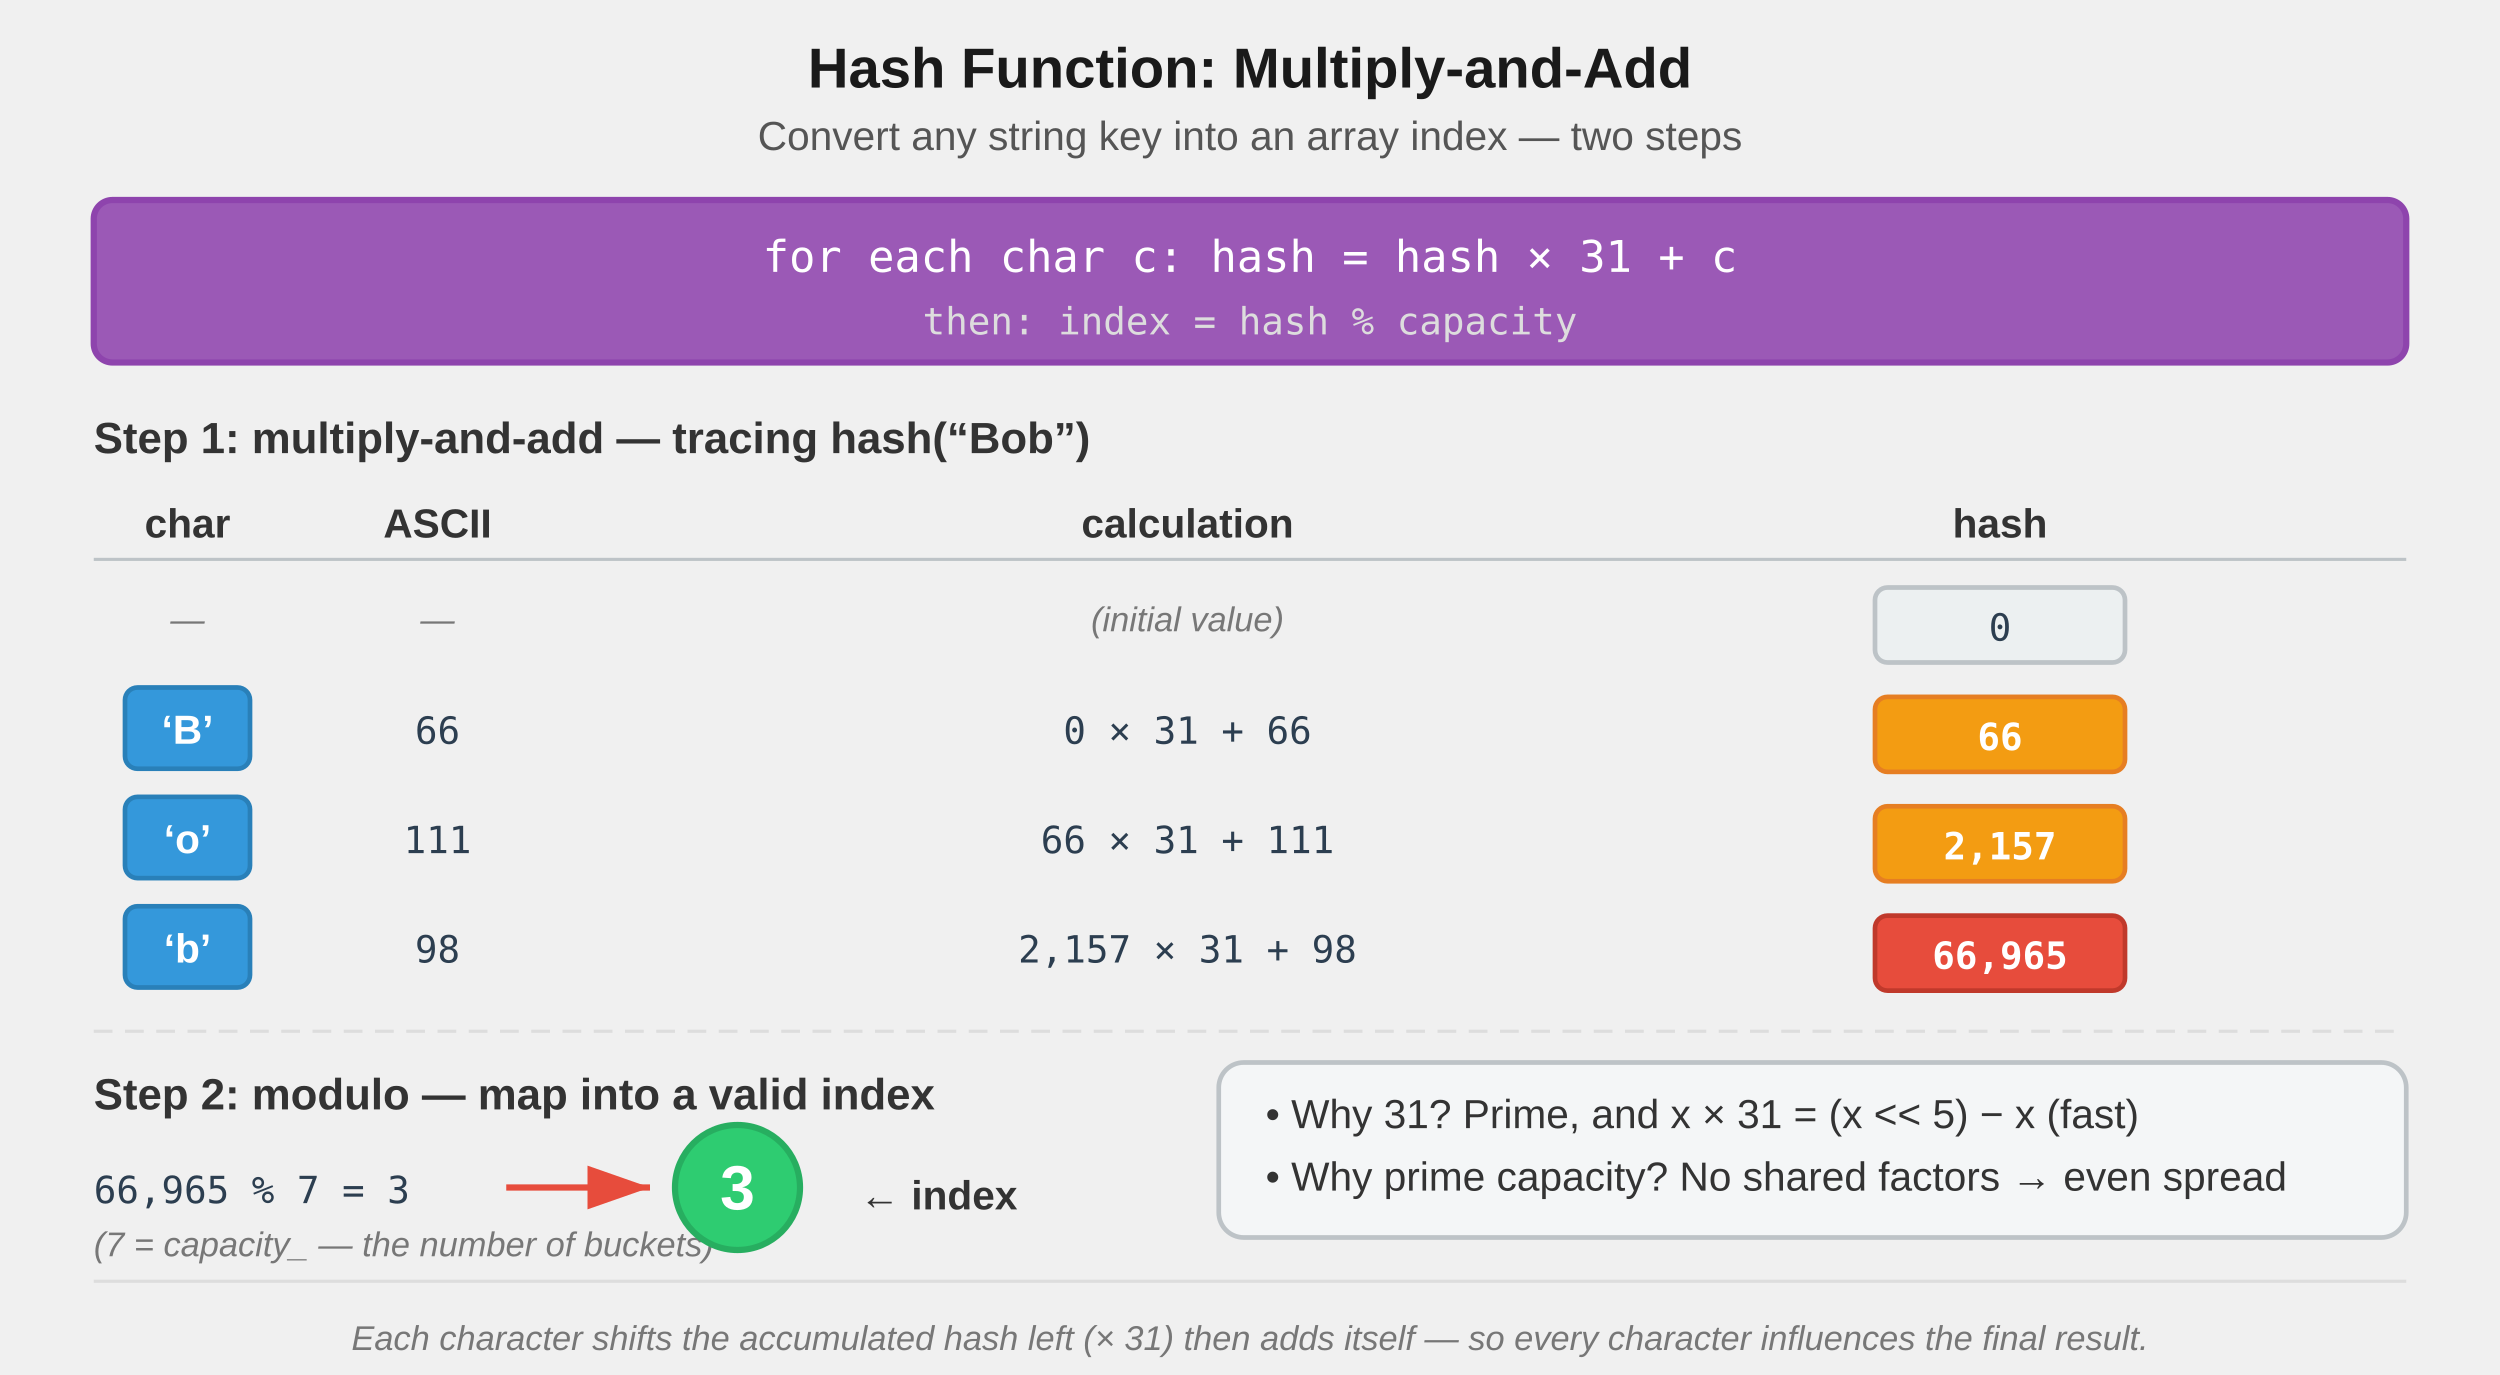
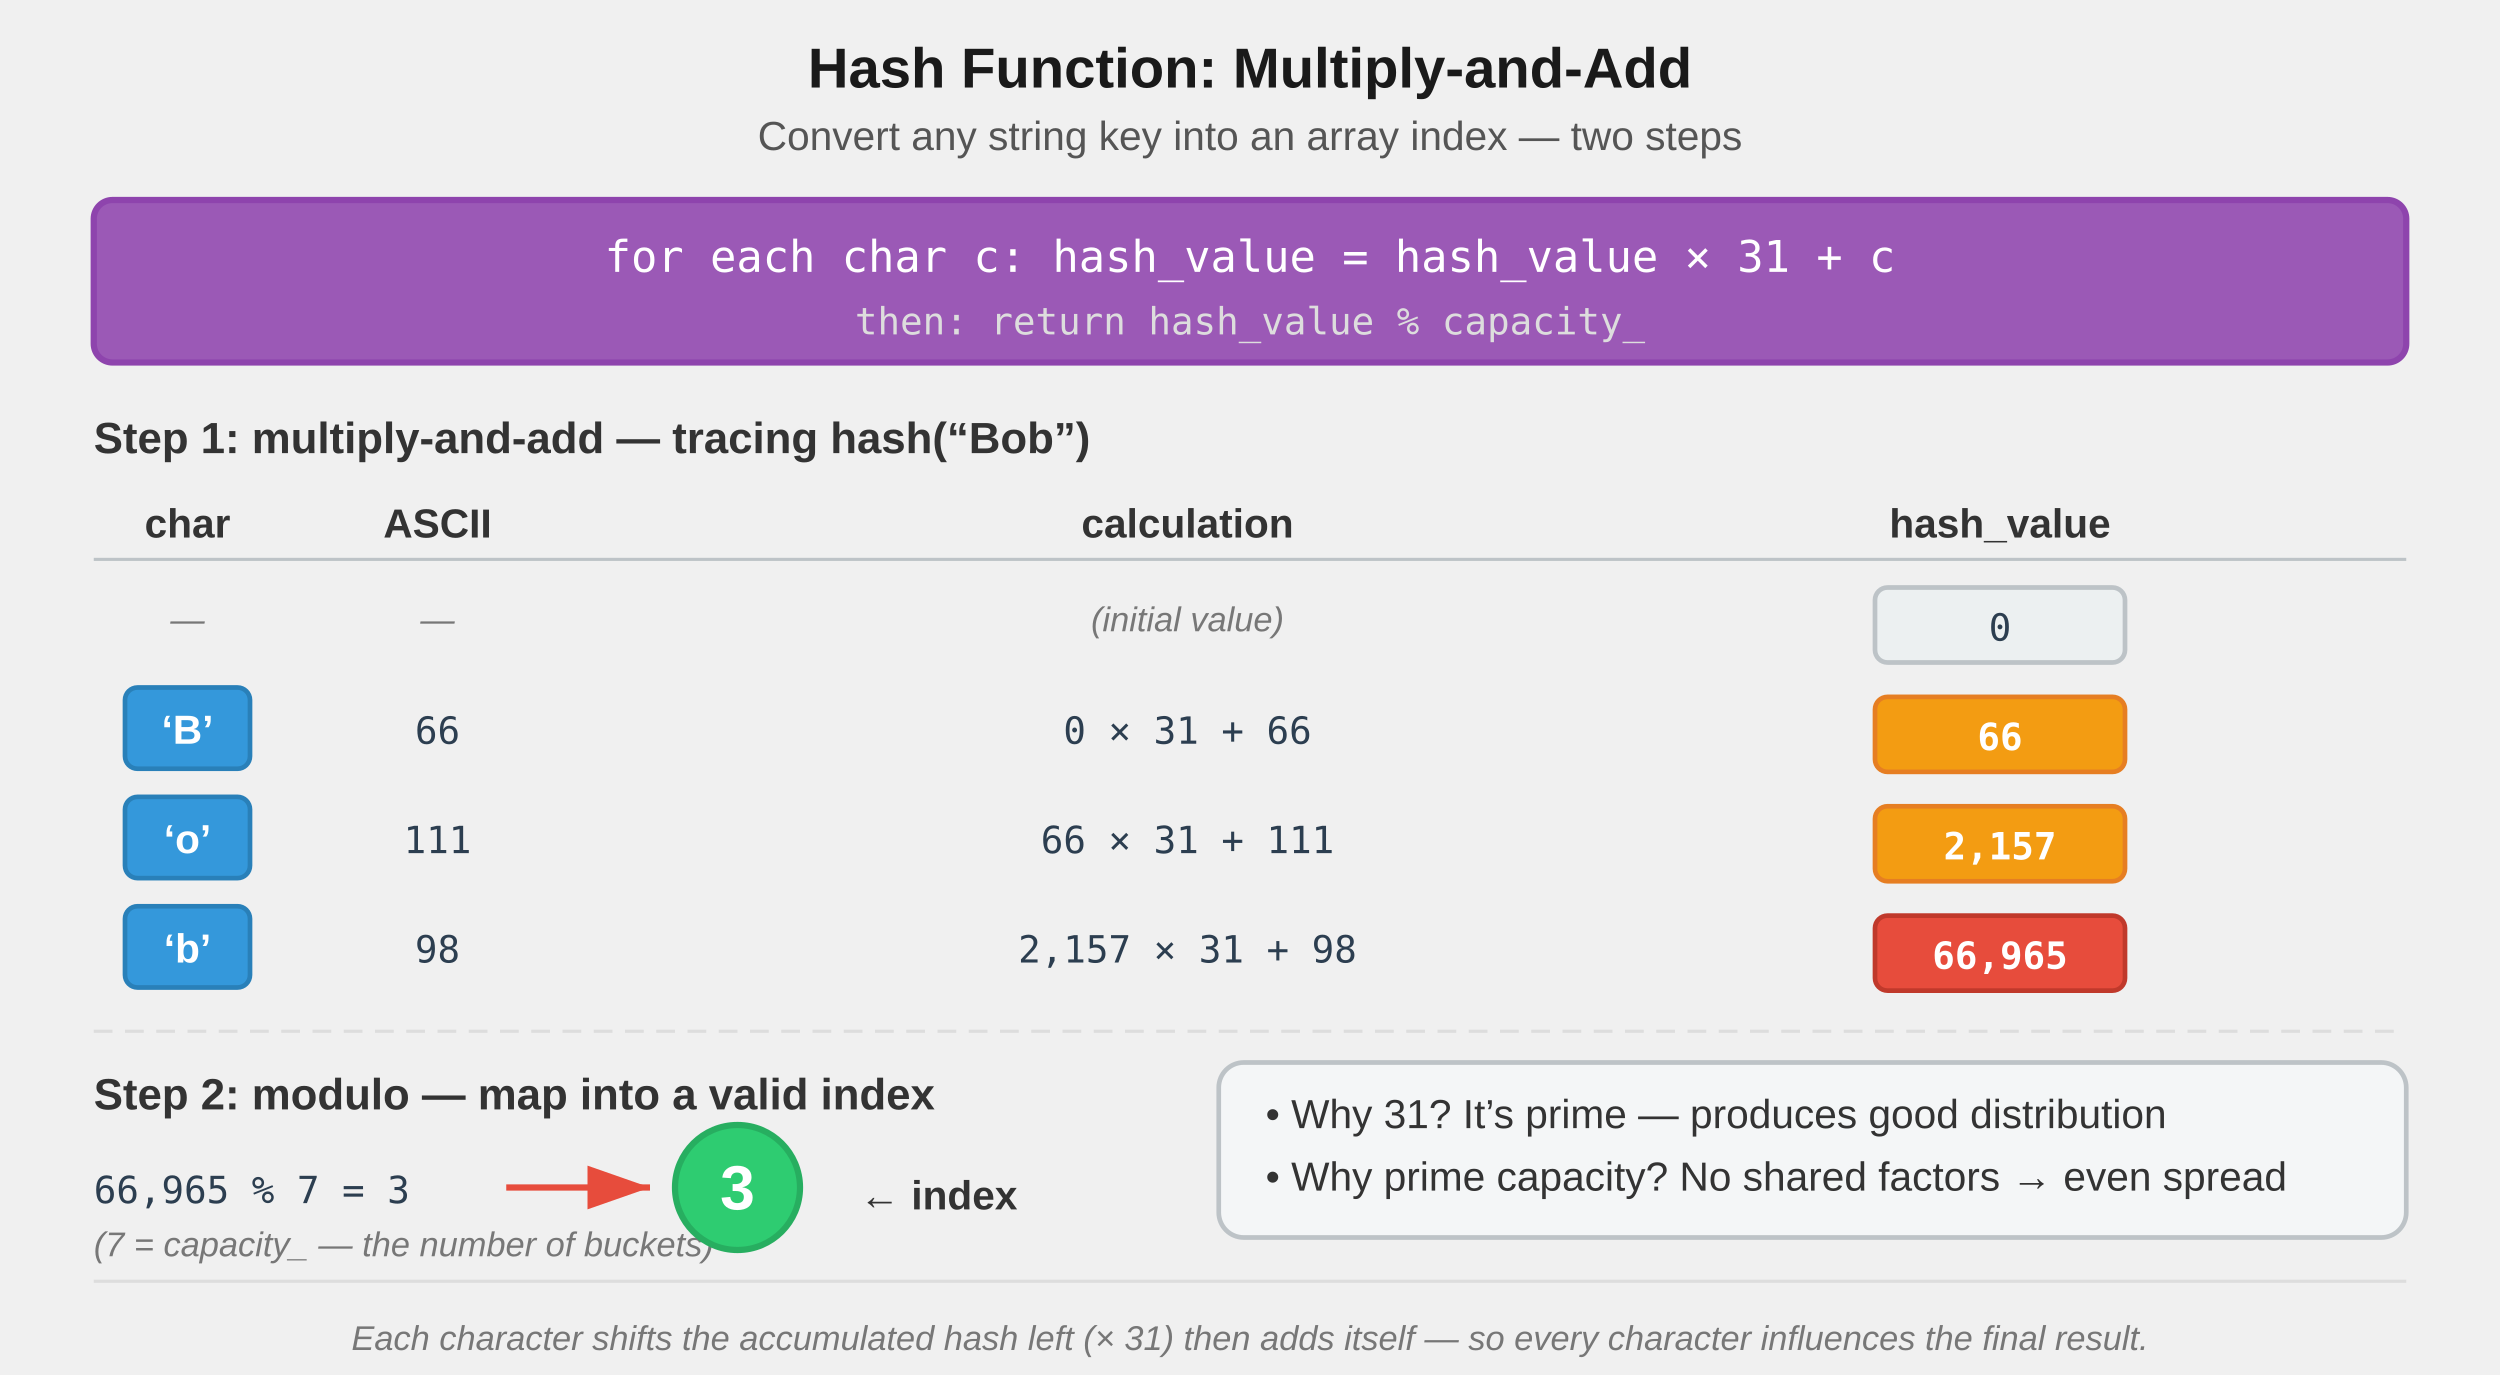
<svg xmlns="http://www.w3.org/2000/svg" viewBox="0 0 800 440">
  <style>
    text { font-family: 'Segoe UI', Arial, sans-serif; }
    .title { font-size: 18px; font-weight: bold; fill: #1a1a1a; }
    .subtitle { font-size: 13px; fill: #555; }
    .step-label { font-size: 14px; font-weight: bold; fill: #333; }
    .value { font-size: 13px; font-weight: bold; fill: #fff; }
    .value-lg { font-size: 20px; font-weight: bold; fill: #fff; }
    .label { font-size: 13px; fill: #333; }
    .label-bold { font-size: 13px; font-weight: bold; fill: #333; }
    .code { font-size: 12px; fill: #2c3e50; font-family: 'Consolas', monospace; }
    .note { font-size: 11px; fill: #777; font-style: italic; }
  </style>
  <defs>
    <marker id="arrow" markerWidth="10" markerHeight="7" refX="10" refY="3.5" orient="auto">
      <polygon points="0 0, 10 3.5, 0 7" fill="#e74c3c" />
    </marker>
  </defs>
  <text x="400" y="28" text-anchor="middle" class="title">Hash Function: Multiply-and-Add</text>
  <text x="400" y="48" text-anchor="middle" class="subtitle">Convert any string key into an array index — two steps</text>
  <rect x="30" y="64" width="740" height="52" rx="6" fill="#9b59b6" stroke="#8e44ad" stroke-width="2" />
-   <text x="400" y="87" text-anchor="middle" style="font-size: 14px; fill: #fff; font-family: 'Consolas', monospace;">for each char c:   hash = hash × 31 + c</text>
-   <text x="400" y="107" text-anchor="middle" style="font-size: 12px; fill: #ddd; font-family: 'Consolas', monospace;">then:   index = hash % capacity</text>
+   <text x="400" y="87" text-anchor="middle" style="font-size: 14px; fill: #fff; font-family: 'Consolas', monospace;">for each char c:   hash_value = hash_value × 31 + c</text>
+   <text x="400" y="107" text-anchor="middle" style="font-size: 12px; fill: #ddd; font-family: 'Consolas', monospace;">then:   return hash_value % capacity_</text>
  <text x="30" y="145" class="step-label">Step 1: multiply-and-add — tracing hash(“Bob”)</text>
  <text x="60" y="172" text-anchor="middle" class="label-bold">char</text>
  <text x="140" y="172" text-anchor="middle" class="label-bold">ASCII</text>
  <text x="380" y="172" text-anchor="middle" class="label-bold">calculation</text>
-   <text x="640" y="172" text-anchor="middle" class="label-bold">hash</text>
+   <text x="640" y="172" text-anchor="middle" class="label-bold">hash_value</text>
  <line x1="30" y1="179" x2="770" y2="179" stroke="#bdc3c7" stroke-width="1" />
  <text x="60" y="202" text-anchor="middle" class="note">—</text>
  <text x="140" y="202" text-anchor="middle" class="note">—</text>
  <text x="380" y="202" text-anchor="middle" class="note">(initial value)</text>
  <rect x="600" y="188" width="80" height="24" rx="4" fill="#ecf0f1" stroke="#bdc3c7" stroke-width="1.5" />
  <text x="640" y="205" text-anchor="middle" class="code">0</text>
  <rect x="40" y="220" width="40" height="26" rx="4" fill="#3498db" stroke="#2980b9" stroke-width="1.5" />
  <text x="60" y="238" text-anchor="middle" class="value">‘B’</text>
  <text x="140" y="238" text-anchor="middle" class="code">66</text>
  <text x="380" y="238" text-anchor="middle" class="code">0 × 31 + 66</text>
  <rect x="600" y="223" width="80" height="24" rx="4" fill="#f39c12" stroke="#e67e22" stroke-width="1.5" />
  <text x="640" y="240" text-anchor="middle" style="font-size: 12px; font-weight: bold; fill: #fff; font-family: 'Consolas', monospace;">66</text>
  <rect x="40" y="255" width="40" height="26" rx="4" fill="#3498db" stroke="#2980b9" stroke-width="1.5" />
  <text x="60" y="273" text-anchor="middle" class="value">‘o’</text>
  <text x="140" y="273" text-anchor="middle" class="code">111</text>
  <text x="380" y="273" text-anchor="middle" class="code">66 × 31 + 111</text>
  <rect x="600" y="258" width="80" height="24" rx="4" fill="#f39c12" stroke="#e67e22" stroke-width="1.5" />
  <text x="640" y="275" text-anchor="middle" style="font-size: 12px; font-weight: bold; fill: #fff; font-family: 'Consolas', monospace;">2,157</text>
  <rect x="40" y="290" width="40" height="26" rx="4" fill="#3498db" stroke="#2980b9" stroke-width="1.5" />
  <text x="60" y="308" text-anchor="middle" class="value">‘b’</text>
  <text x="140" y="308" text-anchor="middle" class="code">98</text>
  <text x="380" y="308" text-anchor="middle" class="code">2,157 × 31 + 98</text>
  <rect x="600" y="293" width="80" height="24" rx="4" fill="#e74c3c" stroke="#c0392b" stroke-width="1.5" />
  <text x="640" y="310" text-anchor="middle" style="font-size: 12px; font-weight: bold; fill: #fff; font-family: 'Consolas', monospace;">66,965</text>
  <line x1="30" y1="330" x2="770" y2="330" stroke="#ddd" stroke-width="1" stroke-dasharray="6,4" />
  <text x="30" y="355" class="step-label">Step 2: modulo — map into a valid index</text>
  <text x="30" y="385" class="code">66,965 % 7 = 3</text>
  <text x="30" y="402" class="note">(7 = capacity_ — the number of buckets)</text>
  <line x1="162" y1="380" x2="208" y2="380" stroke="#e74c3c" stroke-width="2" marker-end="url(#arrow)" />
  <circle cx="236" cy="380" r="20" fill="#2ecc71" stroke="#27ae60" stroke-width="2" />
  <text x="236" y="387" text-anchor="middle" class="value-lg">3</text>
  <text x="275" y="387" class="label-bold">← index</text>
  <rect x="390" y="340" width="380" height="56" rx="8" fill="#f4f6f7" stroke="#bdc3c7" stroke-width="1.5" />
-   <text x="405" y="361" class="label">• Why 31? Prime, and x × 31 = (x &lt;&lt; 5) − x (fast)</text>
+   <text x="405" y="361" class="label">• Why 31? It’s prime — produces good distribution</text>
  <text x="405" y="381" class="label">• Why prime capacity? No shared factors → even spread</text>
  <line x1="30" y1="410" x2="770" y2="410" stroke="#ddd" stroke-width="1" />
  <text x="400" y="432" text-anchor="middle" class="note">Each character shifts the accumulated hash left (× 31) then adds itself — so every character influences the final result.</text>
</svg>
